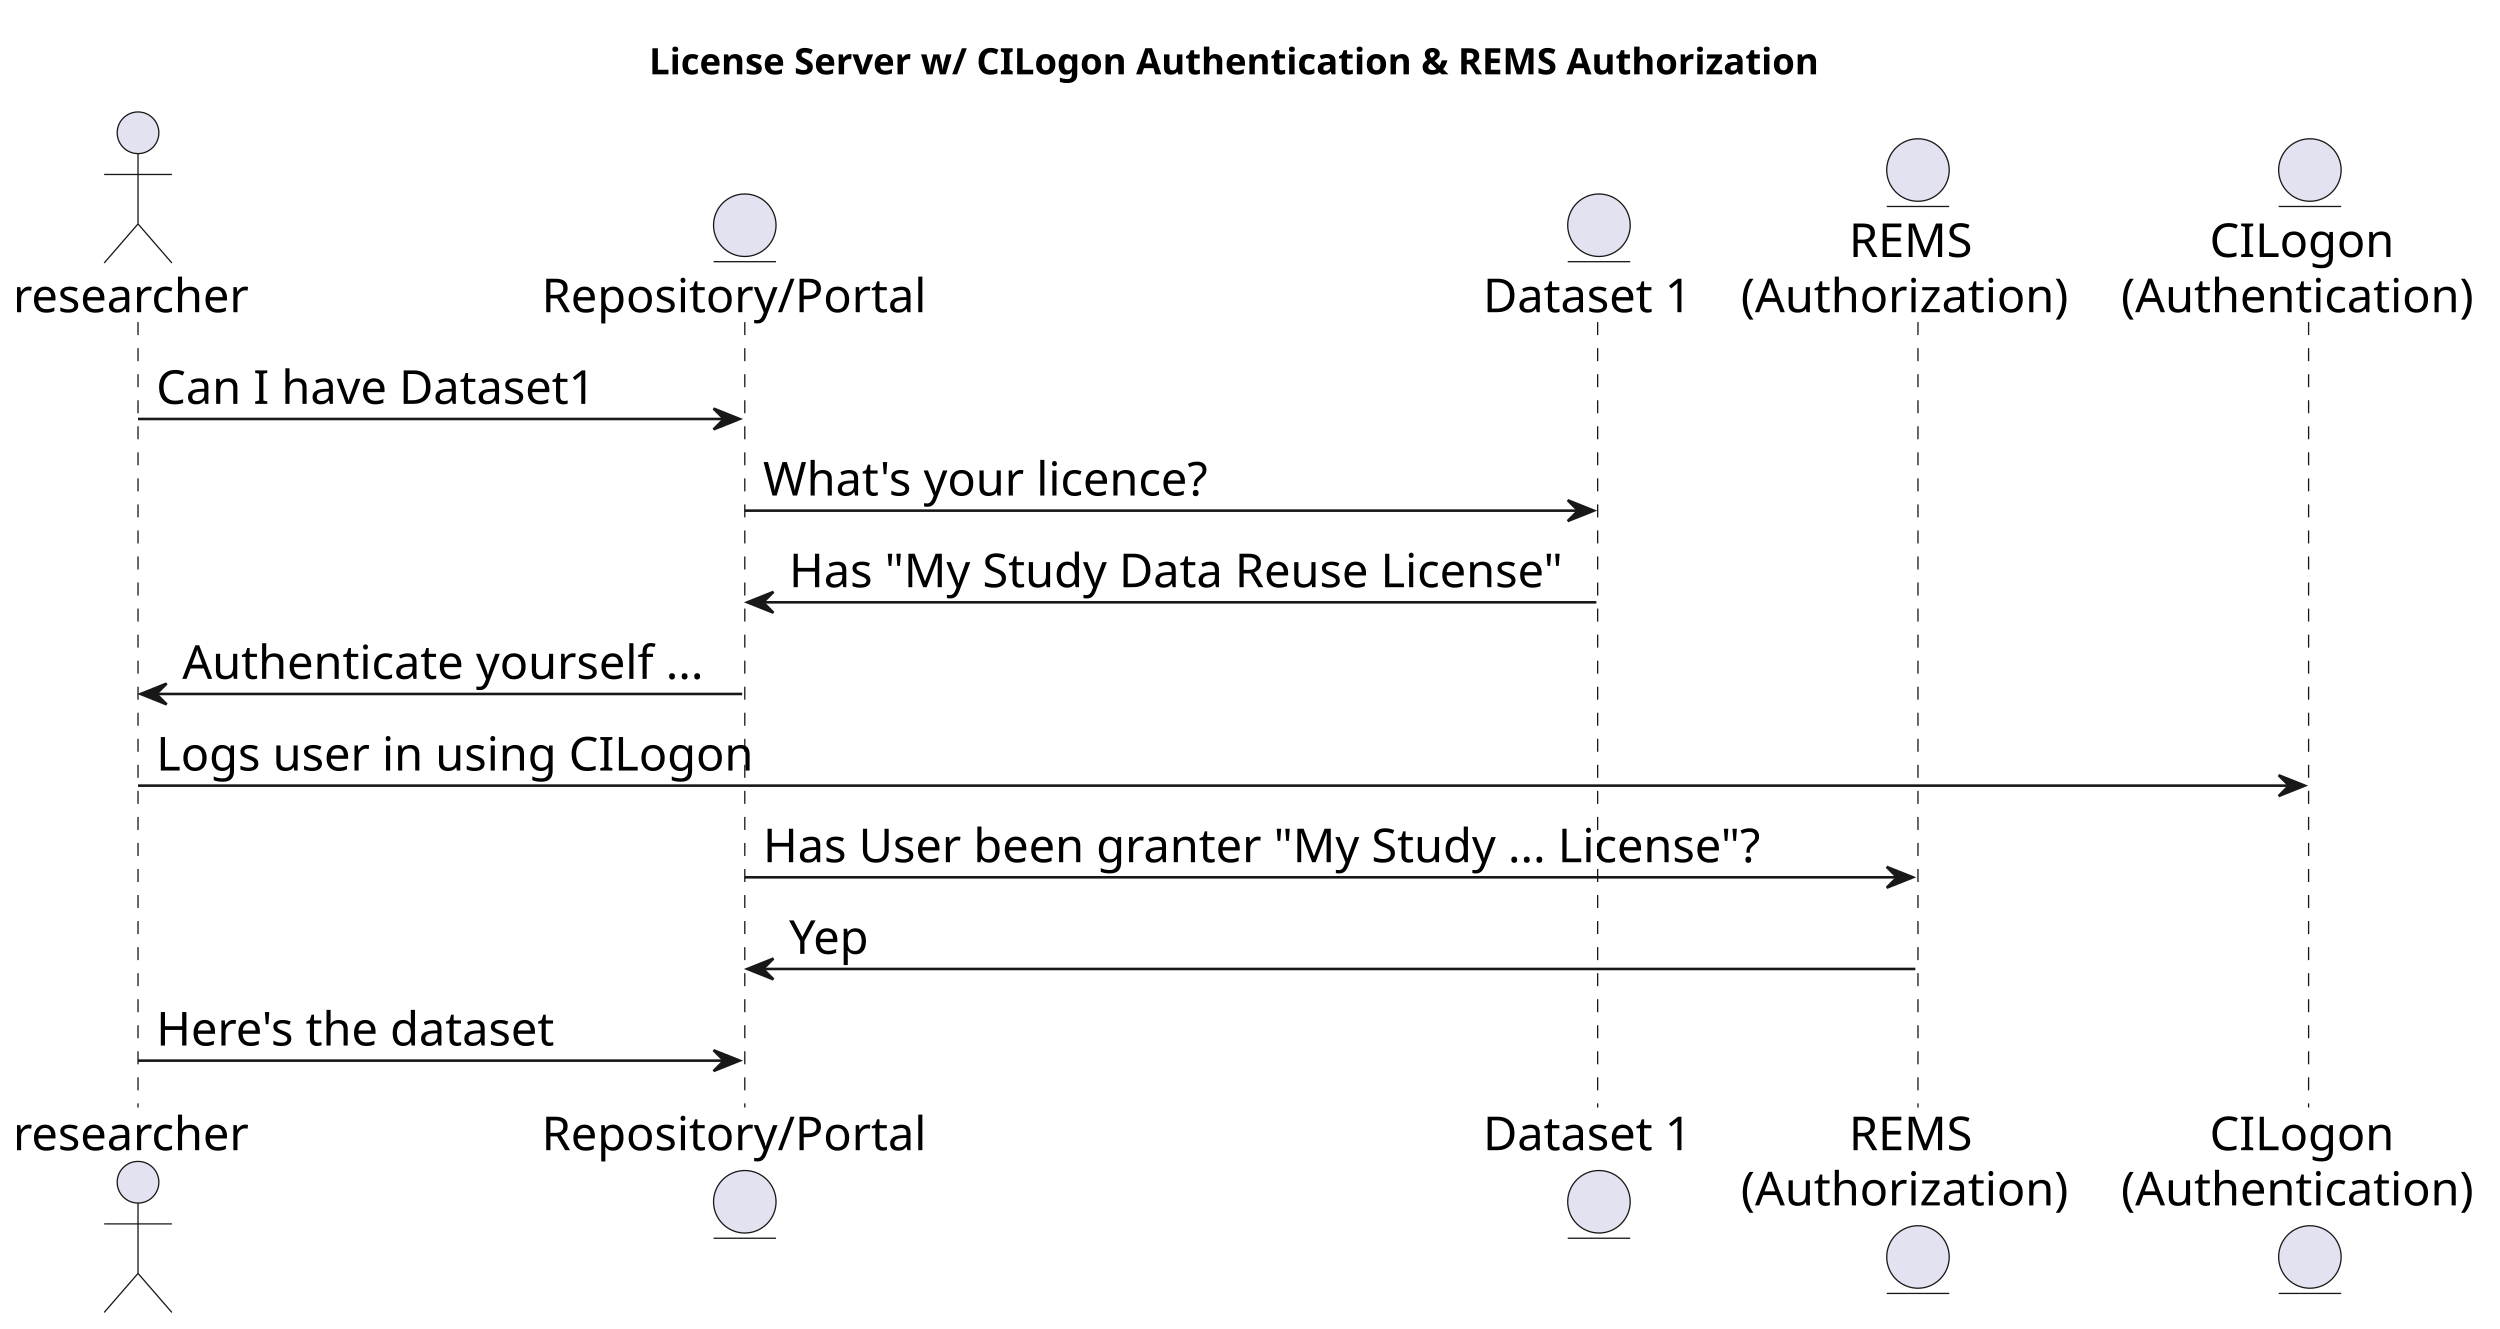
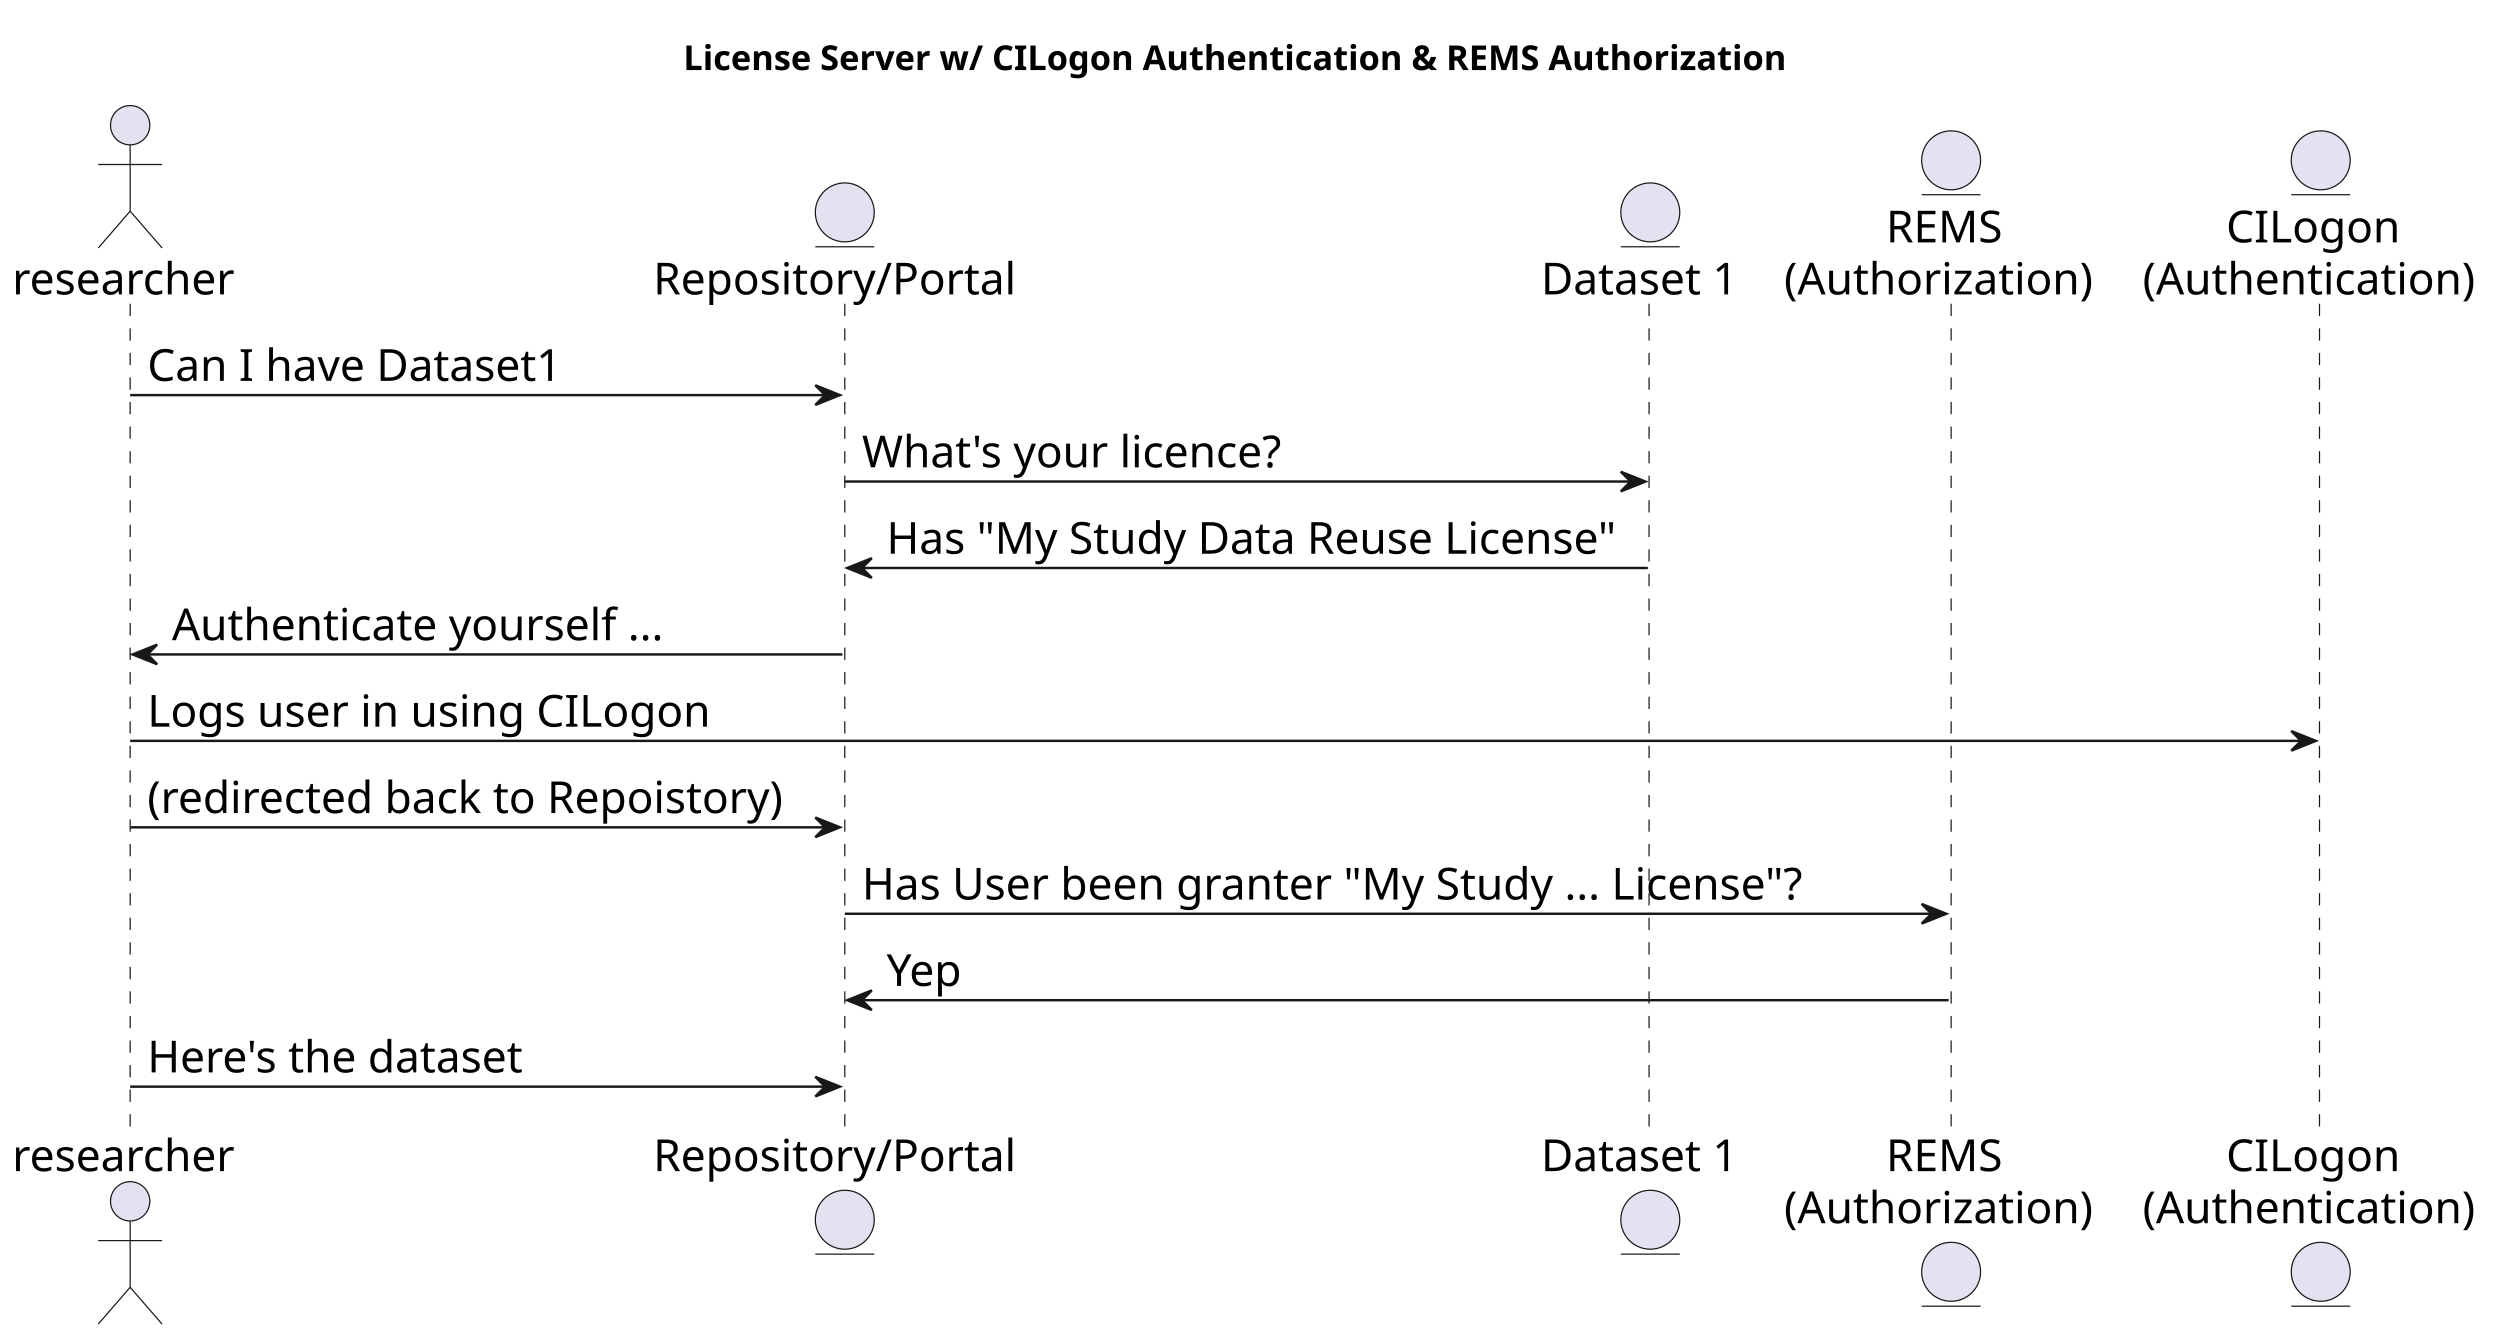
- <svg xmlns="http://www.w3.org/2000/svg" contentStyleType="text/css" height="510px" preserveAspectRatio="none" style="width:960px;height:510px;background:#FFFFFF;" version="1.1" viewBox="0 0 960 510" width="960px" zoomAndPan="magnify">
+ <svg xmlns="http://www.w3.org/2000/svg" contentStyleType="text/css" height="546px" preserveAspectRatio="none" style="width:1018px;height:546px;background:#FFFFFF;" version="1.1" viewBox="0 0 1018 546" width="1018px" zoomAndPan="magnify">
  <defs />
  <g>
-     <text fill="#000000" font-family="sans-serif" font-size="14" font-weight="bold" lengthAdjust="spacing" textLength="465" x="249.25" y="28.535">License Server w/ CILogon Authentication &amp; REMS Authorization</text>
-     <line style="stroke:#181818;stroke-width:0.5;stroke-dasharray:5.0,5.0;" x1="53" x2="53" y1="123.688" y2="425.281" />
-     <line style="stroke:#181818;stroke-width:0.5;stroke-dasharray:5.0,5.0;" x1="286" x2="286" y1="123.688" y2="425.281" />
-     <line style="stroke:#181818;stroke-width:0.5;stroke-dasharray:5.0,5.0;" x1="613.5" x2="613.5" y1="123.688" y2="425.281" />
-     <line style="stroke:#181818;stroke-width:0.5;stroke-dasharray:5.0,5.0;" x1="736.5" x2="736.5" y1="123.688" y2="425.281" />
-     <line style="stroke:#181818;stroke-width:0.5;stroke-dasharray:5.0,5.0;" x1="886.5" x2="886.5" y1="123.688" y2="425.281" />
+     <text fill="#000000" font-family="sans-serif" font-size="14" font-weight="bold" lengthAdjust="spacing" textLength="465" x="278.25" y="28.535">License Server w/ CILogon Authentication &amp; REMS Authorization</text>
+     <line style="stroke:#181818;stroke-width:0.5;stroke-dasharray:5.0,5.0;" x1="53" x2="53" y1="123.688" y2="460.481" />
+     <line style="stroke:#181818;stroke-width:0.5;stroke-dasharray:5.0,5.0;" x1="344" x2="344" y1="123.688" y2="460.481" />
+     <line style="stroke:#181818;stroke-width:0.5;stroke-dasharray:5.0,5.0;" x1="671.5" x2="671.5" y1="123.688" y2="460.481" />
+     <line style="stroke:#181818;stroke-width:0.5;stroke-dasharray:5.0,5.0;" x1="794.5" x2="794.5" y1="123.688" y2="460.481" />
+     <line style="stroke:#181818;stroke-width:0.5;stroke-dasharray:5.0,5.0;" x1="944.5" x2="944.5" y1="123.688" y2="460.481" />
    <text fill="#000000" font-family="sans-serif" font-size="18" lengthAdjust="spacing" textLength="90" x="5" y="119.891">researcher</text>
    <ellipse cx="53" cy="50.988" fill="#E2E2F0" rx="8" ry="8" style="stroke:#181818;stroke-width:0.5;" />
    <path d="M53,58.988 L53,85.988 M40,66.988 L66,66.988 M53,85.988 L40,100.988 M53,85.988 L66,100.988 " fill="none" style="stroke:#181818;stroke-width:0.5;" />
-     <text fill="#000000" font-family="sans-serif" font-size="18" lengthAdjust="spacing" textLength="90" x="5" y="441.684">researcher</text>
-     <ellipse cx="53" cy="453.981" fill="#E2E2F0" rx="8" ry="8" style="stroke:#181818;stroke-width:0.5;" />
-     <path d="M53,461.981 L53,488.981 M40,469.981 L66,469.981 M53,488.981 L40,503.981 M53,488.981 L66,503.981 " fill="none" style="stroke:#181818;stroke-width:0.5;" />
-     <text fill="#000000" font-family="sans-serif" font-size="18" lengthAdjust="spacing" textLength="150" x="208" y="119.891">Repository/Portal</text>
-     <ellipse cx="286" cy="86.488" fill="#E2E2F0" rx="12" ry="12" style="stroke:#181818;stroke-width:0.5;" />
-     <line style="stroke:#181818;stroke-width:0.5;" x1="274" x2="298" y1="100.488" y2="100.488" />
-     <text fill="#000000" font-family="sans-serif" font-size="18" lengthAdjust="spacing" textLength="150" x="208" y="441.684">Repository/Portal</text>
-     <ellipse cx="286" cy="461.481" fill="#E2E2F0" rx="12" ry="12" style="stroke:#181818;stroke-width:0.5;" />
-     <line style="stroke:#181818;stroke-width:0.5;" x1="274" x2="298" y1="475.481" y2="475.481" />
-     <text fill="#000000" font-family="sans-serif" font-size="18" lengthAdjust="spacing" textLength="83" x="569.5" y="119.891">Dataset 1</text>
-     <ellipse cx="614" cy="86.488" fill="#E2E2F0" rx="12" ry="12" style="stroke:#181818;stroke-width:0.5;" />
-     <line style="stroke:#181818;stroke-width:0.5;" x1="602" x2="626" y1="100.488" y2="100.488" />
-     <text fill="#000000" font-family="sans-serif" font-size="18" lengthAdjust="spacing" textLength="83" x="569.5" y="441.684">Dataset 1</text>
-     <ellipse cx="614" cy="461.481" fill="#E2E2F0" rx="12" ry="12" style="stroke:#181818;stroke-width:0.5;" />
-     <line style="stroke:#181818;stroke-width:0.5;" x1="602" x2="626" y1="475.481" y2="475.481" />
-     <text fill="#000000" font-family="sans-serif" font-size="18" lengthAdjust="spacing" textLength="47" x="710" y="98.691">REMS</text>
-     <text fill="#000000" font-family="sans-serif" font-size="18" lengthAdjust="spacing" textLength="130" x="668.5" y="119.891">(Authorization)</text>
-     <ellipse cx="736.5" cy="65.289" fill="#E2E2F0" rx="12" ry="12" style="stroke:#181818;stroke-width:0.5;" />
-     <line style="stroke:#181818;stroke-width:0.5;" x1="724.5" x2="748.5" y1="79.289" y2="79.289" />
-     <text fill="#000000" font-family="sans-serif" font-size="18" lengthAdjust="spacing" textLength="47" x="710" y="441.684">REMS</text>
-     <text fill="#000000" font-family="sans-serif" font-size="18" lengthAdjust="spacing" textLength="130" x="668.5" y="462.883">(Authorization)</text>
-     <ellipse cx="736.5" cy="482.68" fill="#E2E2F0" rx="12" ry="12" style="stroke:#181818;stroke-width:0.5;" />
-     <line style="stroke:#181818;stroke-width:0.5;" x1="724.5" x2="748.5" y1="496.68" y2="496.68" />
-     <text fill="#000000" font-family="sans-serif" font-size="18" lengthAdjust="spacing" textLength="71" x="848.5" y="98.691">CILogon</text>
-     <text fill="#000000" font-family="sans-serif" font-size="18" lengthAdjust="spacing" textLength="139" x="814.5" y="119.891">(Authentication)</text>
-     <ellipse cx="887" cy="65.289" fill="#E2E2F0" rx="12" ry="12" style="stroke:#181818;stroke-width:0.5;" />
-     <line style="stroke:#181818;stroke-width:0.5;" x1="875" x2="899" y1="79.289" y2="79.289" />
-     <text fill="#000000" font-family="sans-serif" font-size="18" lengthAdjust="spacing" textLength="71" x="848.5" y="441.684">CILogon</text>
-     <text fill="#000000" font-family="sans-serif" font-size="18" lengthAdjust="spacing" textLength="139" x="814.5" y="462.883">(Authentication)</text>
-     <ellipse cx="887" cy="482.68" fill="#E2E2F0" rx="12" ry="12" style="stroke:#181818;stroke-width:0.5;" />
-     <line style="stroke:#181818;stroke-width:0.5;" x1="875" x2="899" y1="496.68" y2="496.68" />
-     <polygon fill="#181818" points="274,156.887,284,160.887,274,164.887,278,160.887" style="stroke:#181818;stroke-width:1.0;" />
-     <line style="stroke:#181818;stroke-width:1.0;" x1="53" x2="280" y1="160.887" y2="160.887" />
+     <text fill="#000000" font-family="sans-serif" font-size="18" lengthAdjust="spacing" textLength="90" x="5" y="476.883">researcher</text>
+     <ellipse cx="53" cy="489.18" fill="#E2E2F0" rx="8" ry="8" style="stroke:#181818;stroke-width:0.5;" />
+     <path d="M53,497.18 L53,524.18 M40,505.18 L66,505.18 M53,524.18 L40,539.18 M53,524.18 L66,539.18 " fill="none" style="stroke:#181818;stroke-width:0.5;" />
+     <text fill="#000000" font-family="sans-serif" font-size="18" lengthAdjust="spacing" textLength="150" x="266" y="119.891">Repository/Portal</text>
+     <ellipse cx="344" cy="86.488" fill="#E2E2F0" rx="12" ry="12" style="stroke:#181818;stroke-width:0.5;" />
+     <line style="stroke:#181818;stroke-width:0.5;" x1="332" x2="356" y1="100.488" y2="100.488" />
+     <text fill="#000000" font-family="sans-serif" font-size="18" lengthAdjust="spacing" textLength="150" x="266" y="476.883">Repository/Portal</text>
+     <ellipse cx="344" cy="496.68" fill="#E2E2F0" rx="12" ry="12" style="stroke:#181818;stroke-width:0.5;" />
+     <line style="stroke:#181818;stroke-width:0.5;" x1="332" x2="356" y1="510.68" y2="510.68" />
+     <text fill="#000000" font-family="sans-serif" font-size="18" lengthAdjust="spacing" textLength="83" x="627.5" y="119.891">Dataset 1</text>
+     <ellipse cx="672" cy="86.488" fill="#E2E2F0" rx="12" ry="12" style="stroke:#181818;stroke-width:0.5;" />
+     <line style="stroke:#181818;stroke-width:0.5;" x1="660" x2="684" y1="100.488" y2="100.488" />
+     <text fill="#000000" font-family="sans-serif" font-size="18" lengthAdjust="spacing" textLength="83" x="627.5" y="476.883">Dataset 1</text>
+     <ellipse cx="672" cy="496.68" fill="#E2E2F0" rx="12" ry="12" style="stroke:#181818;stroke-width:0.5;" />
+     <line style="stroke:#181818;stroke-width:0.5;" x1="660" x2="684" y1="510.68" y2="510.68" />
+     <text fill="#000000" font-family="sans-serif" font-size="18" lengthAdjust="spacing" textLength="47" x="768" y="98.691">REMS</text>
+     <text fill="#000000" font-family="sans-serif" font-size="18" lengthAdjust="spacing" textLength="130" x="726.5" y="119.891">(Authorization)</text>
+     <ellipse cx="794.5" cy="65.289" fill="#E2E2F0" rx="12" ry="12" style="stroke:#181818;stroke-width:0.5;" />
+     <line style="stroke:#181818;stroke-width:0.5;" x1="782.5" x2="806.5" y1="79.289" y2="79.289" />
+     <text fill="#000000" font-family="sans-serif" font-size="18" lengthAdjust="spacing" textLength="47" x="768" y="476.883">REMS</text>
+     <text fill="#000000" font-family="sans-serif" font-size="18" lengthAdjust="spacing" textLength="130" x="726.5" y="498.082">(Authorization)</text>
+     <ellipse cx="794.5" cy="517.879" fill="#E2E2F0" rx="12" ry="12" style="stroke:#181818;stroke-width:0.5;" />
+     <line style="stroke:#181818;stroke-width:0.5;" x1="782.5" x2="806.5" y1="531.879" y2="531.879" />
+     <text fill="#000000" font-family="sans-serif" font-size="18" lengthAdjust="spacing" textLength="71" x="906.5" y="98.691">CILogon</text>
+     <text fill="#000000" font-family="sans-serif" font-size="18" lengthAdjust="spacing" textLength="139" x="872.5" y="119.891">(Authentication)</text>
+     <ellipse cx="945" cy="65.289" fill="#E2E2F0" rx="12" ry="12" style="stroke:#181818;stroke-width:0.5;" />
+     <line style="stroke:#181818;stroke-width:0.5;" x1="933" x2="957" y1="79.289" y2="79.289" />
+     <text fill="#000000" font-family="sans-serif" font-size="18" lengthAdjust="spacing" textLength="71" x="906.5" y="476.883">CILogon</text>
+     <text fill="#000000" font-family="sans-serif" font-size="18" lengthAdjust="spacing" textLength="139" x="872.5" y="498.082">(Authentication)</text>
+     <ellipse cx="945" cy="517.879" fill="#E2E2F0" rx="12" ry="12" style="stroke:#181818;stroke-width:0.5;" />
+     <line style="stroke:#181818;stroke-width:0.5;" x1="933" x2="957" y1="531.879" y2="531.879" />
+     <polygon fill="#181818" points="332,156.887,342,160.887,332,164.887,336,160.887" style="stroke:#181818;stroke-width:1.0;" />
+     <line style="stroke:#181818;stroke-width:1.0;" x1="53" x2="338" y1="160.887" y2="160.887" />
    <text fill="#000000" font-family="sans-serif" font-size="18" lengthAdjust="spacing" textLength="173" x="60" y="155.09">Can I have Dataset1</text>
-     <polygon fill="#181818" points="602,192.086,612,196.086,602,200.086,606,196.086" style="stroke:#181818;stroke-width:1.0;" />
-     <line style="stroke:#181818;stroke-width:1.0;" x1="286" x2="608" y1="196.086" y2="196.086" />
-     <text fill="#000000" font-family="sans-serif" font-size="18" lengthAdjust="spacing" textLength="173" x="293" y="190.289">What's your licence?</text>
-     <polygon fill="#181818" points="297,227.285,287,231.285,297,235.285,293,231.285" style="stroke:#181818;stroke-width:1.0;" />
-     <line style="stroke:#181818;stroke-width:1.0;" x1="291" x2="613" y1="231.285" y2="231.285" />
-     <text fill="#000000" font-family="sans-serif" font-size="18" lengthAdjust="spacing" textLength="304" x="303" y="225.488">Has "My Study Data Reuse License"</text>
+     <polygon fill="#181818" points="660,192.086,670,196.086,660,200.086,664,196.086" style="stroke:#181818;stroke-width:1.0;" />
+     <line style="stroke:#181818;stroke-width:1.0;" x1="344" x2="666" y1="196.086" y2="196.086" />
+     <text fill="#000000" font-family="sans-serif" font-size="18" lengthAdjust="spacing" textLength="173" x="351" y="190.289">What's your licence?</text>
+     <polygon fill="#181818" points="355,227.285,345,231.285,355,235.285,351,231.285" style="stroke:#181818;stroke-width:1.0;" />
+     <line style="stroke:#181818;stroke-width:1.0;" x1="349" x2="671" y1="231.285" y2="231.285" />
+     <text fill="#000000" font-family="sans-serif" font-size="18" lengthAdjust="spacing" textLength="304" x="361" y="225.488">Has "My Study Data Reuse License"</text>
    <polygon fill="#181818" points="64,262.484,54,266.484,64,270.484,60,266.484" style="stroke:#181818;stroke-width:1.0;" />
-     <line style="stroke:#181818;stroke-width:1.0;" x1="58" x2="285" y1="266.484" y2="266.484" />
+     <line style="stroke:#181818;stroke-width:1.0;" x1="58" x2="343" y1="266.484" y2="266.484" />
    <text fill="#000000" font-family="sans-serif" font-size="18" lengthAdjust="spacing" textLength="209" x="70" y="260.688">Authenticate yourself ...</text>
-     <polygon fill="#181818" points="875,297.684,885,301.684,875,305.684,879,301.684" style="stroke:#181818;stroke-width:1.0;" />
-     <line style="stroke:#181818;stroke-width:1.0;" x1="53" x2="881" y1="301.684" y2="301.684" />
+     <polygon fill="#181818" points="933,297.684,943,301.684,933,305.684,937,301.684" style="stroke:#181818;stroke-width:1.0;" />
+     <line style="stroke:#181818;stroke-width:1.0;" x1="53" x2="939" y1="301.684" y2="301.684" />
    <text fill="#000000" font-family="sans-serif" font-size="18" lengthAdjust="spacing" textLength="236" x="60" y="295.887">Logs user in using CILogon</text>
-     <polygon fill="#181818" points="724.5,332.883,734.5,336.883,724.5,340.883,728.5,336.883" style="stroke:#181818;stroke-width:1.0;" />
-     <line style="stroke:#181818;stroke-width:1.0;" x1="286" x2="730.5" y1="336.883" y2="336.883" />
-     <text fill="#000000" font-family="sans-serif" font-size="18" lengthAdjust="spacing" textLength="394" x="293" y="331.086">Has User been granter "My Study ... License"?</text>
-     <polygon fill="#181818" points="297,368.082,287,372.082,297,376.082,293,372.082" style="stroke:#181818;stroke-width:1.0;" />
-     <line style="stroke:#181818;stroke-width:1.0;" x1="291" x2="735.5" y1="372.082" y2="372.082" />
-     <text fill="#000000" font-family="sans-serif" font-size="18" lengthAdjust="spacing" textLength="32" x="303" y="366.285">Yep</text>
-     <polygon fill="#181818" points="274,403.281,284,407.281,274,411.281,278,407.281" style="stroke:#181818;stroke-width:1.0;" />
-     <line style="stroke:#181818;stroke-width:1.0;" x1="53" x2="280" y1="407.281" y2="407.281" />
-     <text fill="#000000" font-family="sans-serif" font-size="18" lengthAdjust="spacing" textLength="157" x="60" y="401.484">Here's the dataset</text>
+     <polygon fill="#181818" points="332,332.883,342,336.883,332,340.883,336,336.883" style="stroke:#181818;stroke-width:1.0;" />
+     <line style="stroke:#181818;stroke-width:1.0;" x1="53" x2="338" y1="336.883" y2="336.883" />
+     <text fill="#000000" font-family="sans-serif" font-size="18" lengthAdjust="spacing" textLength="267" x="60" y="331.086">(redirected back to Repoistory)</text>
+     <polygon fill="#181818" points="782.5,368.082,792.5,372.082,782.5,376.082,786.5,372.082" style="stroke:#181818;stroke-width:1.0;" />
+     <line style="stroke:#181818;stroke-width:1.0;" x1="344" x2="788.5" y1="372.082" y2="372.082" />
+     <text fill="#000000" font-family="sans-serif" font-size="18" lengthAdjust="spacing" textLength="394" x="351" y="366.285">Has User been granter "My Study ... License"?</text>
+     <polygon fill="#181818" points="355,403.281,345,407.281,355,411.281,351,407.281" style="stroke:#181818;stroke-width:1.0;" />
+     <line style="stroke:#181818;stroke-width:1.0;" x1="349" x2="793.5" y1="407.281" y2="407.281" />
+     <text fill="#000000" font-family="sans-serif" font-size="18" lengthAdjust="spacing" textLength="32" x="361" y="401.484">Yep</text>
+     <polygon fill="#181818" points="332,438.481,342,442.481,332,446.481,336,442.481" style="stroke:#181818;stroke-width:1.0;" />
+     <line style="stroke:#181818;stroke-width:1.0;" x1="53" x2="338" y1="442.481" y2="442.481" />
+     <text fill="#000000" font-family="sans-serif" font-size="18" lengthAdjust="spacing" textLength="157" x="60" y="436.684">Here's the dataset</text>
  </g>
</svg>
